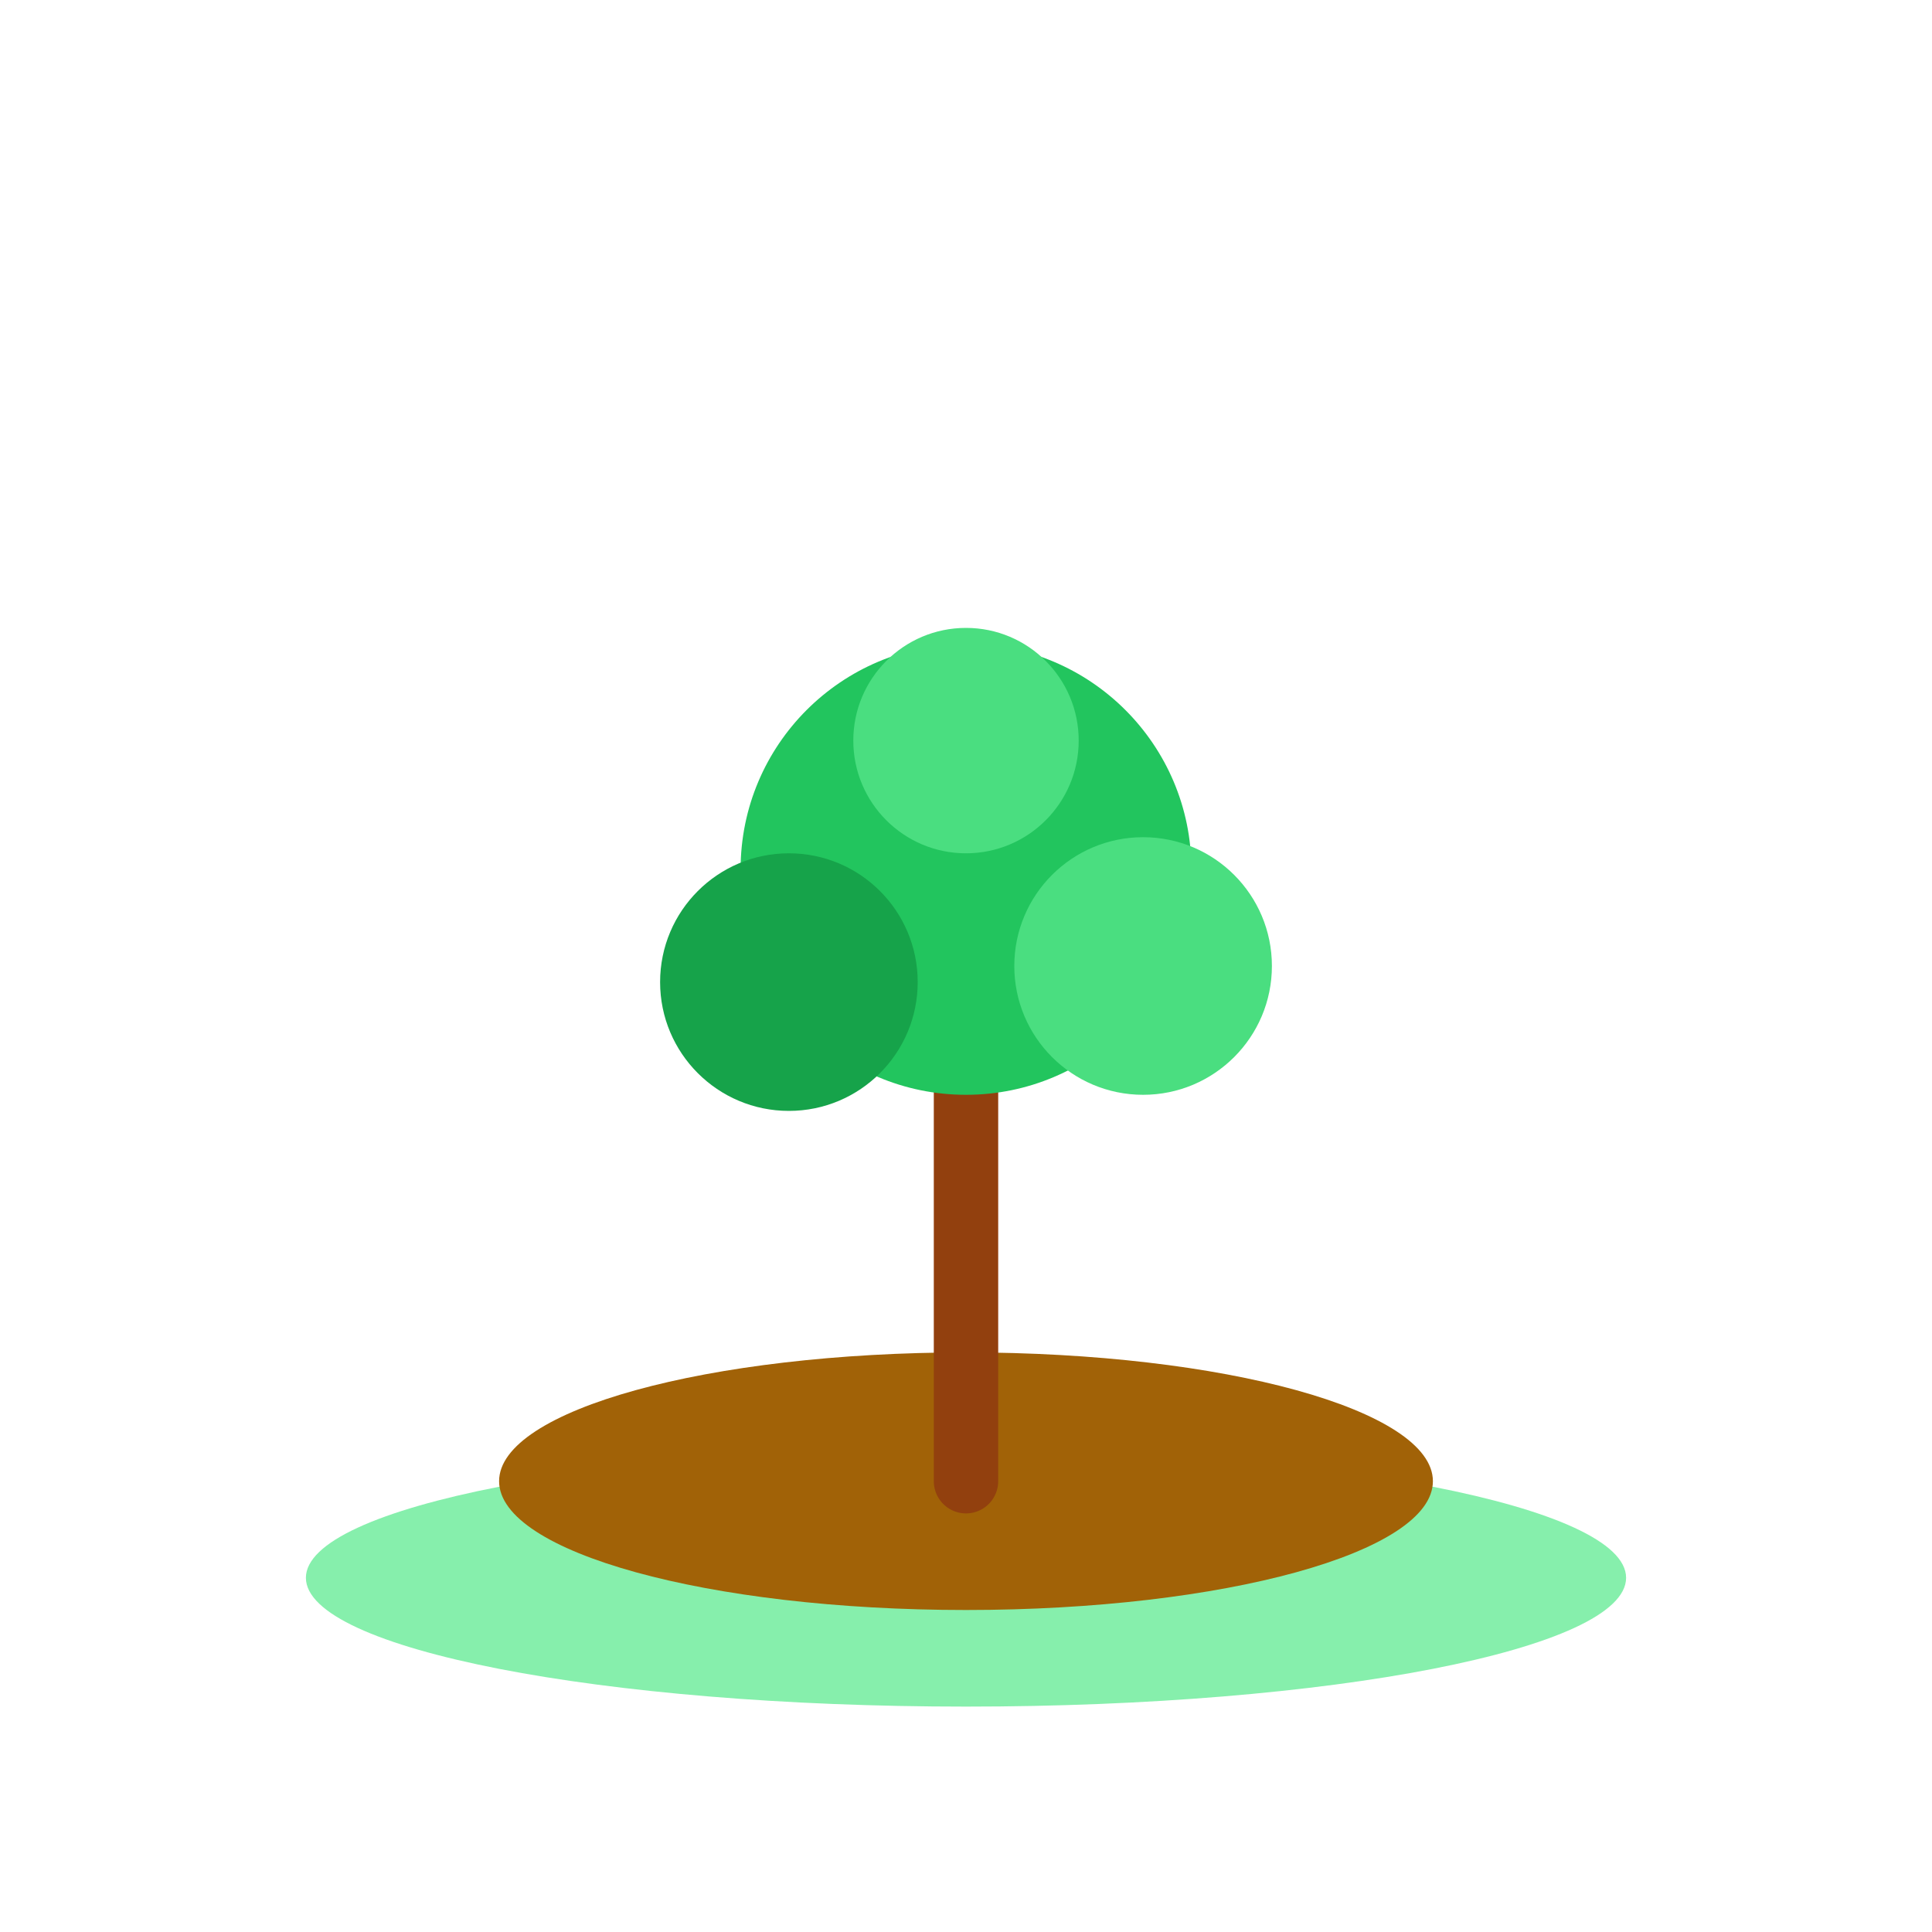
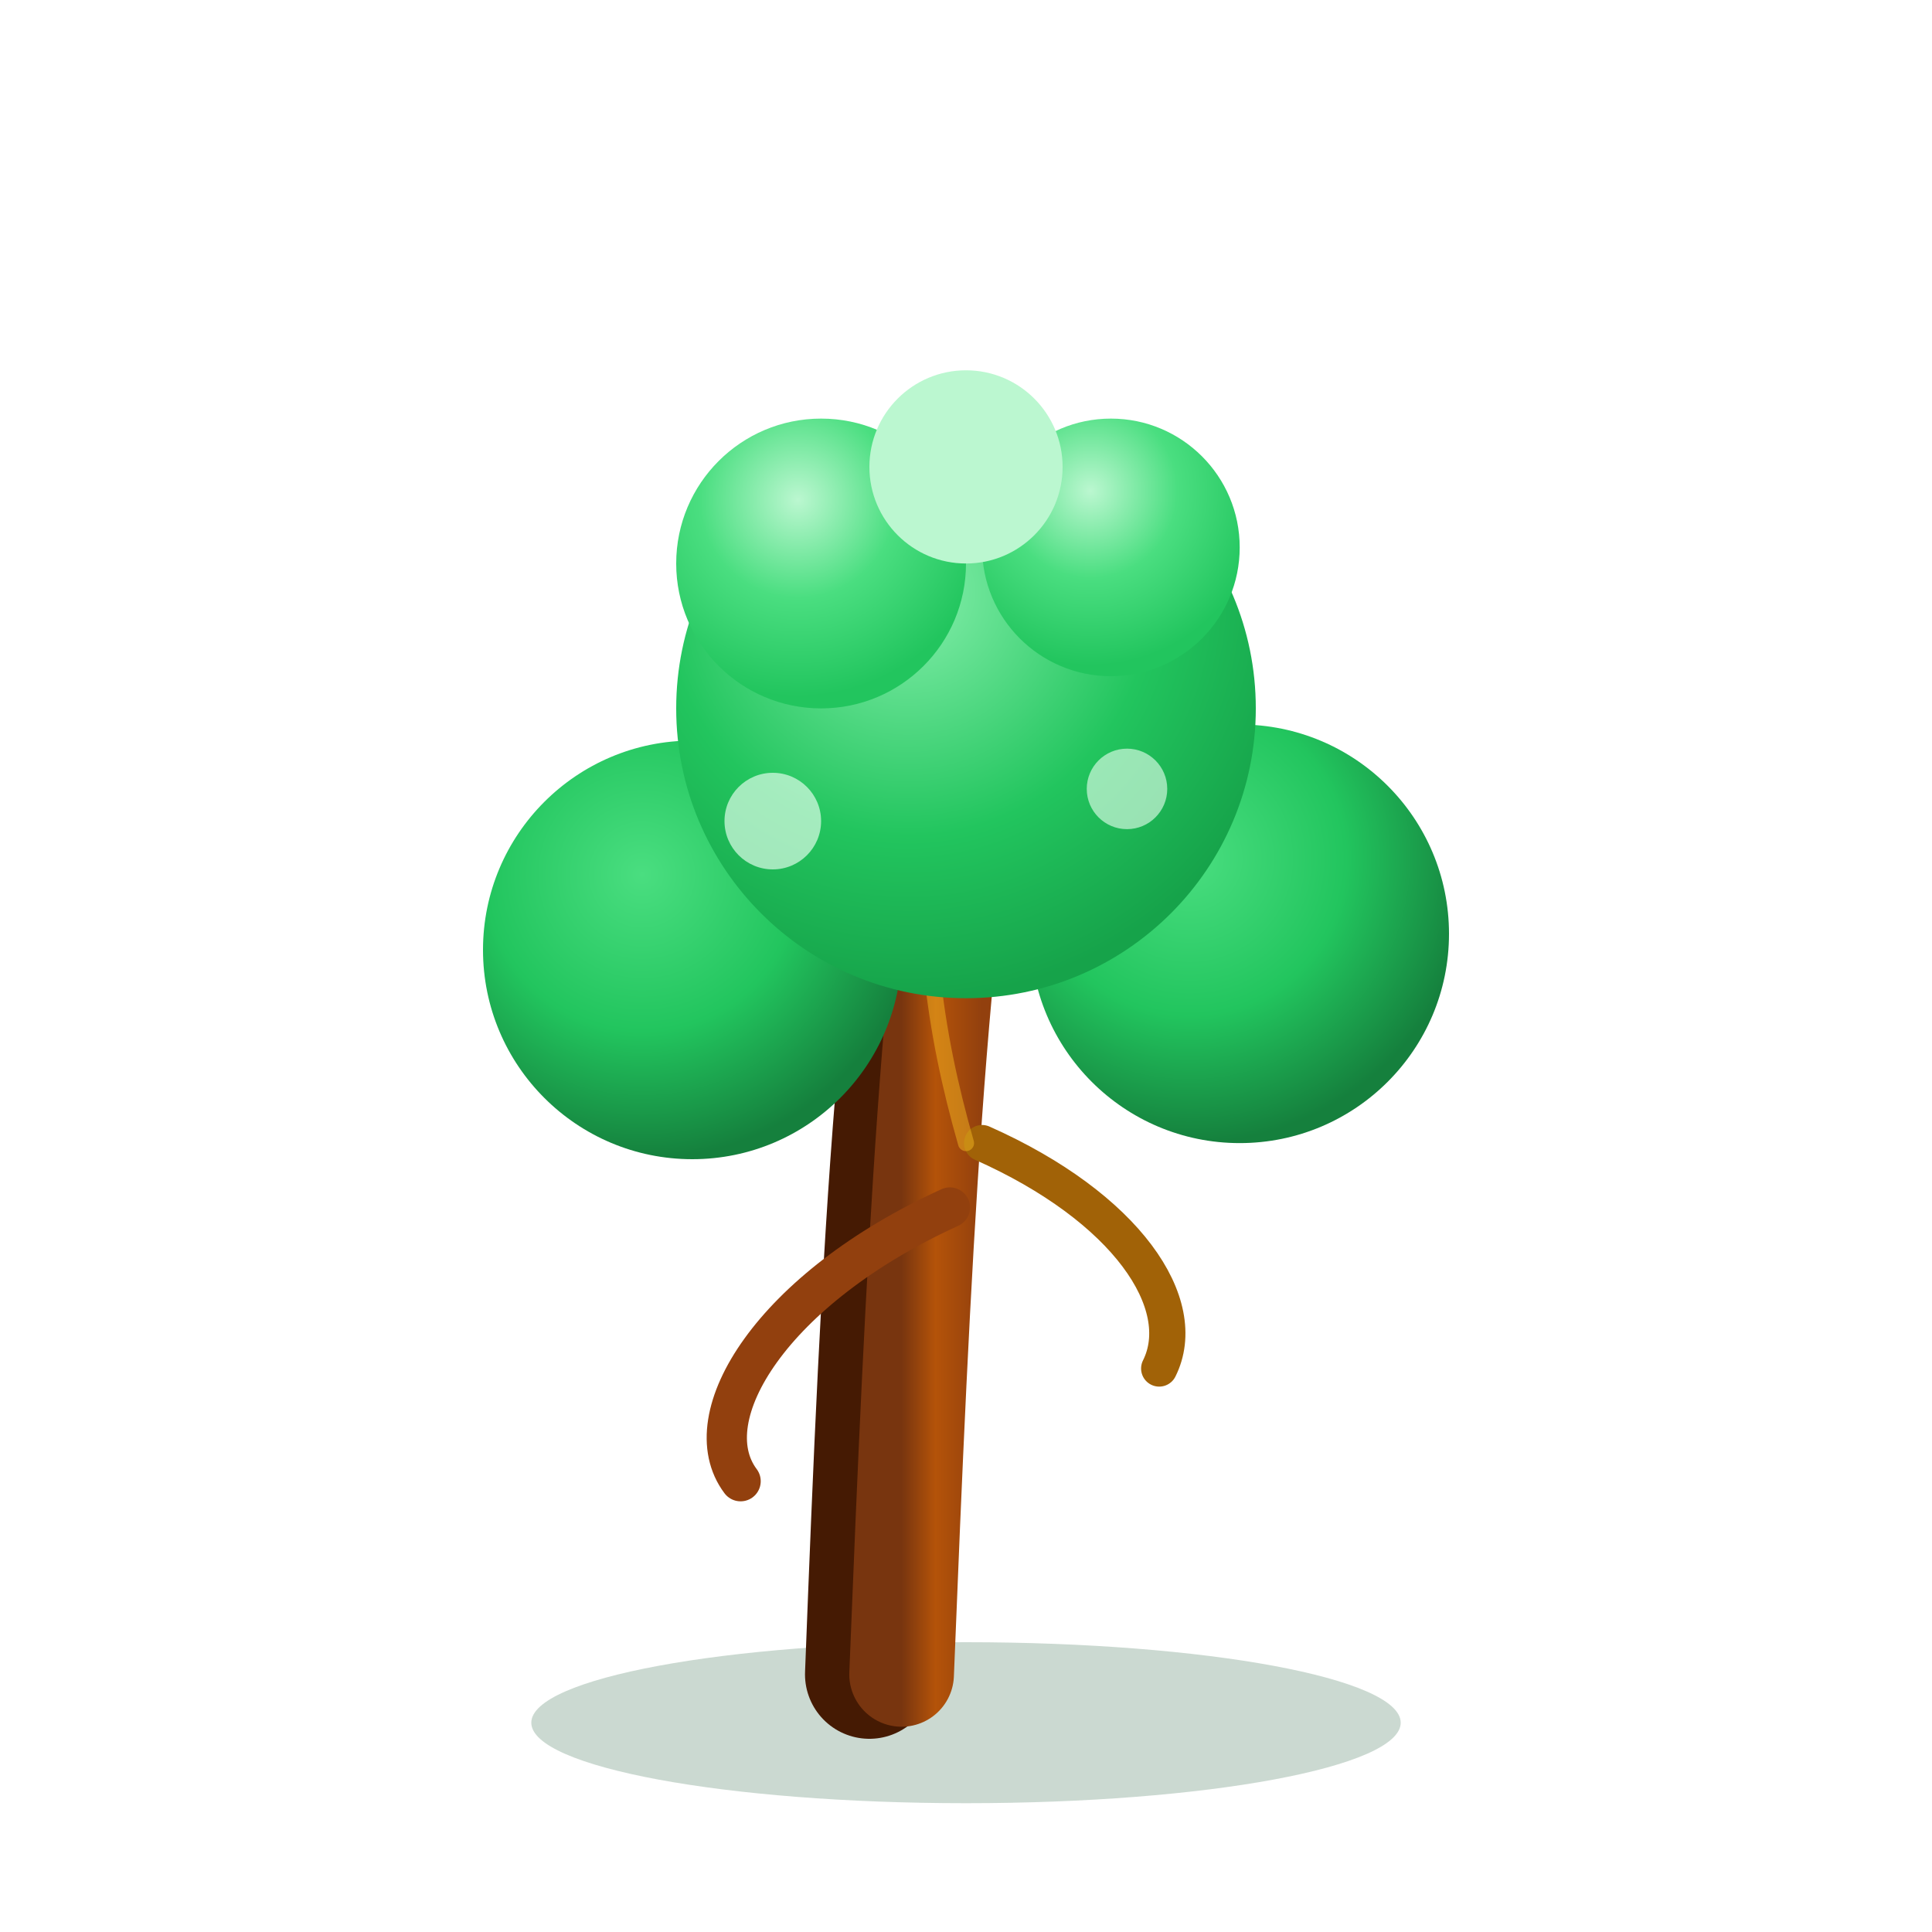
<svg xmlns="http://www.w3.org/2000/svg" viewBox="0 0 240 240" role="img" aria-label="Small Plant">
-   <ellipse cx="120" cy="196" rx="82" ry="16" fill="#86efac" />
-   <ellipse cx="120" cy="184" rx="58" ry="16" fill="#a16207" />
-   <path d="M120 184v-58" fill="none" stroke="#92400e" stroke-width="8" stroke-linecap="round" />
-   <circle cx="120" cy="108" r="28" fill="#22c55e" />
-   <circle cx="98" cy="122" r="16" fill="#16a34a" />
-   <circle cx="142" cy="120" r="16" fill="#4ade80" />
-   <circle cx="120" cy="92" r="14" fill="#4ade80" />
+   <defs>
+     <linearGradient id="sp-trunk" x1="0" y1="0" x2="1" y2="0">
+       <stop offset="0%" stop-color="#78350f" />
+       <stop offset="42%" stop-color="#b45309" />
+       <stop offset="100%" stop-color="#92400e" />
+     </linearGradient>
+     <radialGradient id="sp-leaf-d" cx="38%" cy="32%" r="68%">
+       <stop offset="0%" stop-color="#4ade80" />
+       <stop offset="55%" stop-color="#22c55e" />
+       <stop offset="100%" stop-color="#15803d" />
+     </radialGradient>
+     <radialGradient id="sp-leaf-m" cx="40%" cy="30%" r="70%">
+       <stop offset="0%" stop-color="#86efac" />
+       <stop offset="60%" stop-color="#22c55e" />
+       <stop offset="100%" stop-color="#16a34a" />
+     </radialGradient>
+     <radialGradient id="sp-leaf-l" cx="42%" cy="28%" r="68%">
+       <stop offset="0%" stop-color="#bbf7d0" />
+       <stop offset="50%" stop-color="#4ade80" />
+       <stop offset="100%" stop-color="#22c55e" />
+     </radialGradient>
+   </defs>
+   <ellipse cx="120" cy="214" rx="54" ry="10" fill="#14532d" opacity=".22" />
+   <path d="M108 208c2-52 4-96 12-128" fill="none" stroke="#451a03" stroke-width="16" stroke-linecap="round" />
+   <path d="M112 208c2-50 4-94 10-124" fill="none" stroke="url(#sp-trunk)" stroke-width="13" stroke-linecap="round" />
+   <path d="M118 150c-22 10-32 26-26 34" fill="none" stroke="#92400e" stroke-width="5" stroke-linecap="round" />
+   <path d="M122 142c18 8 26 20 22 28" fill="none" stroke="#a16207" stroke-width="4.5" stroke-linecap="round" />
+   <path d="M116 96c-2 18 0 32 4 46" fill="none" stroke="#fbbf24" stroke-width="2" stroke-linecap="round" opacity=".45" />
+   <circle cx="86" cy="118" r="26" fill="url(#sp-leaf-d)" />
+   <circle cx="154" cy="116" r="26" fill="url(#sp-leaf-d)" />
+   <circle cx="120" cy="88" r="36" fill="url(#sp-leaf-m)" />
+   <circle cx="102" cy="70" r="18" fill="url(#sp-leaf-l)" />
+   <circle cx="138" cy="68" r="16" fill="url(#sp-leaf-l)" />
+   <circle cx="120" cy="58" r="12" fill="#bbf7d0" />
+   <circle cx="96" cy="102" r="6" fill="#dcfce7" opacity=".7" />
+   <circle cx="140" cy="98" r="5" fill="#dcfce7" opacity=".65" />
</svg>
